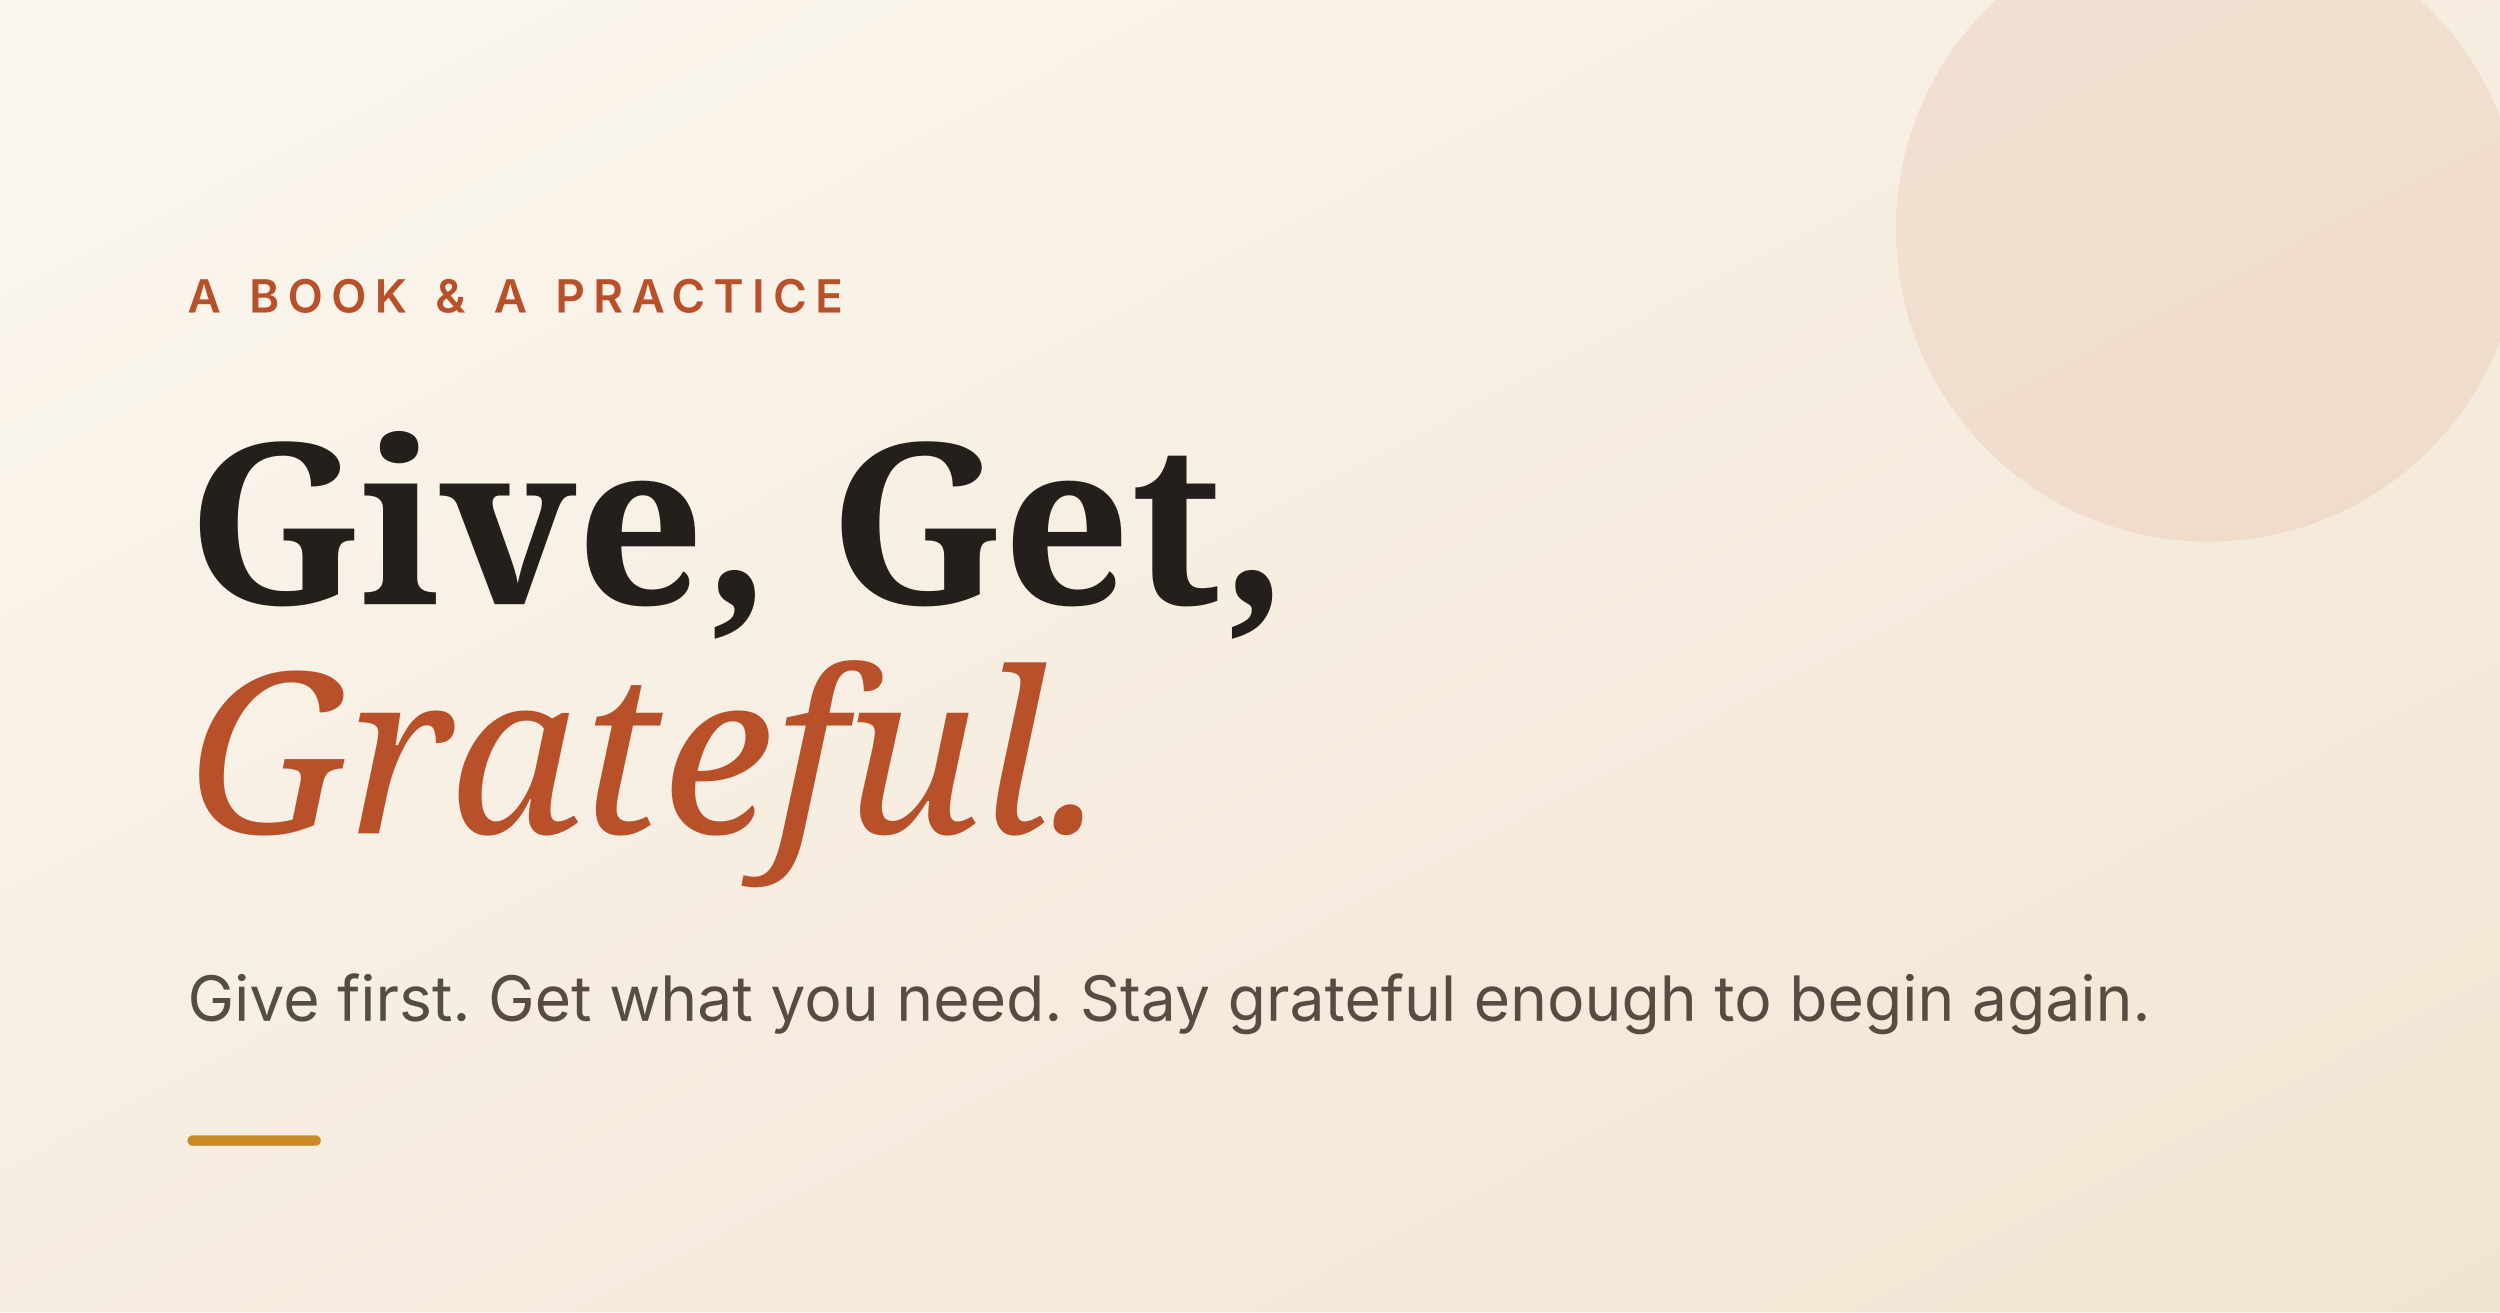
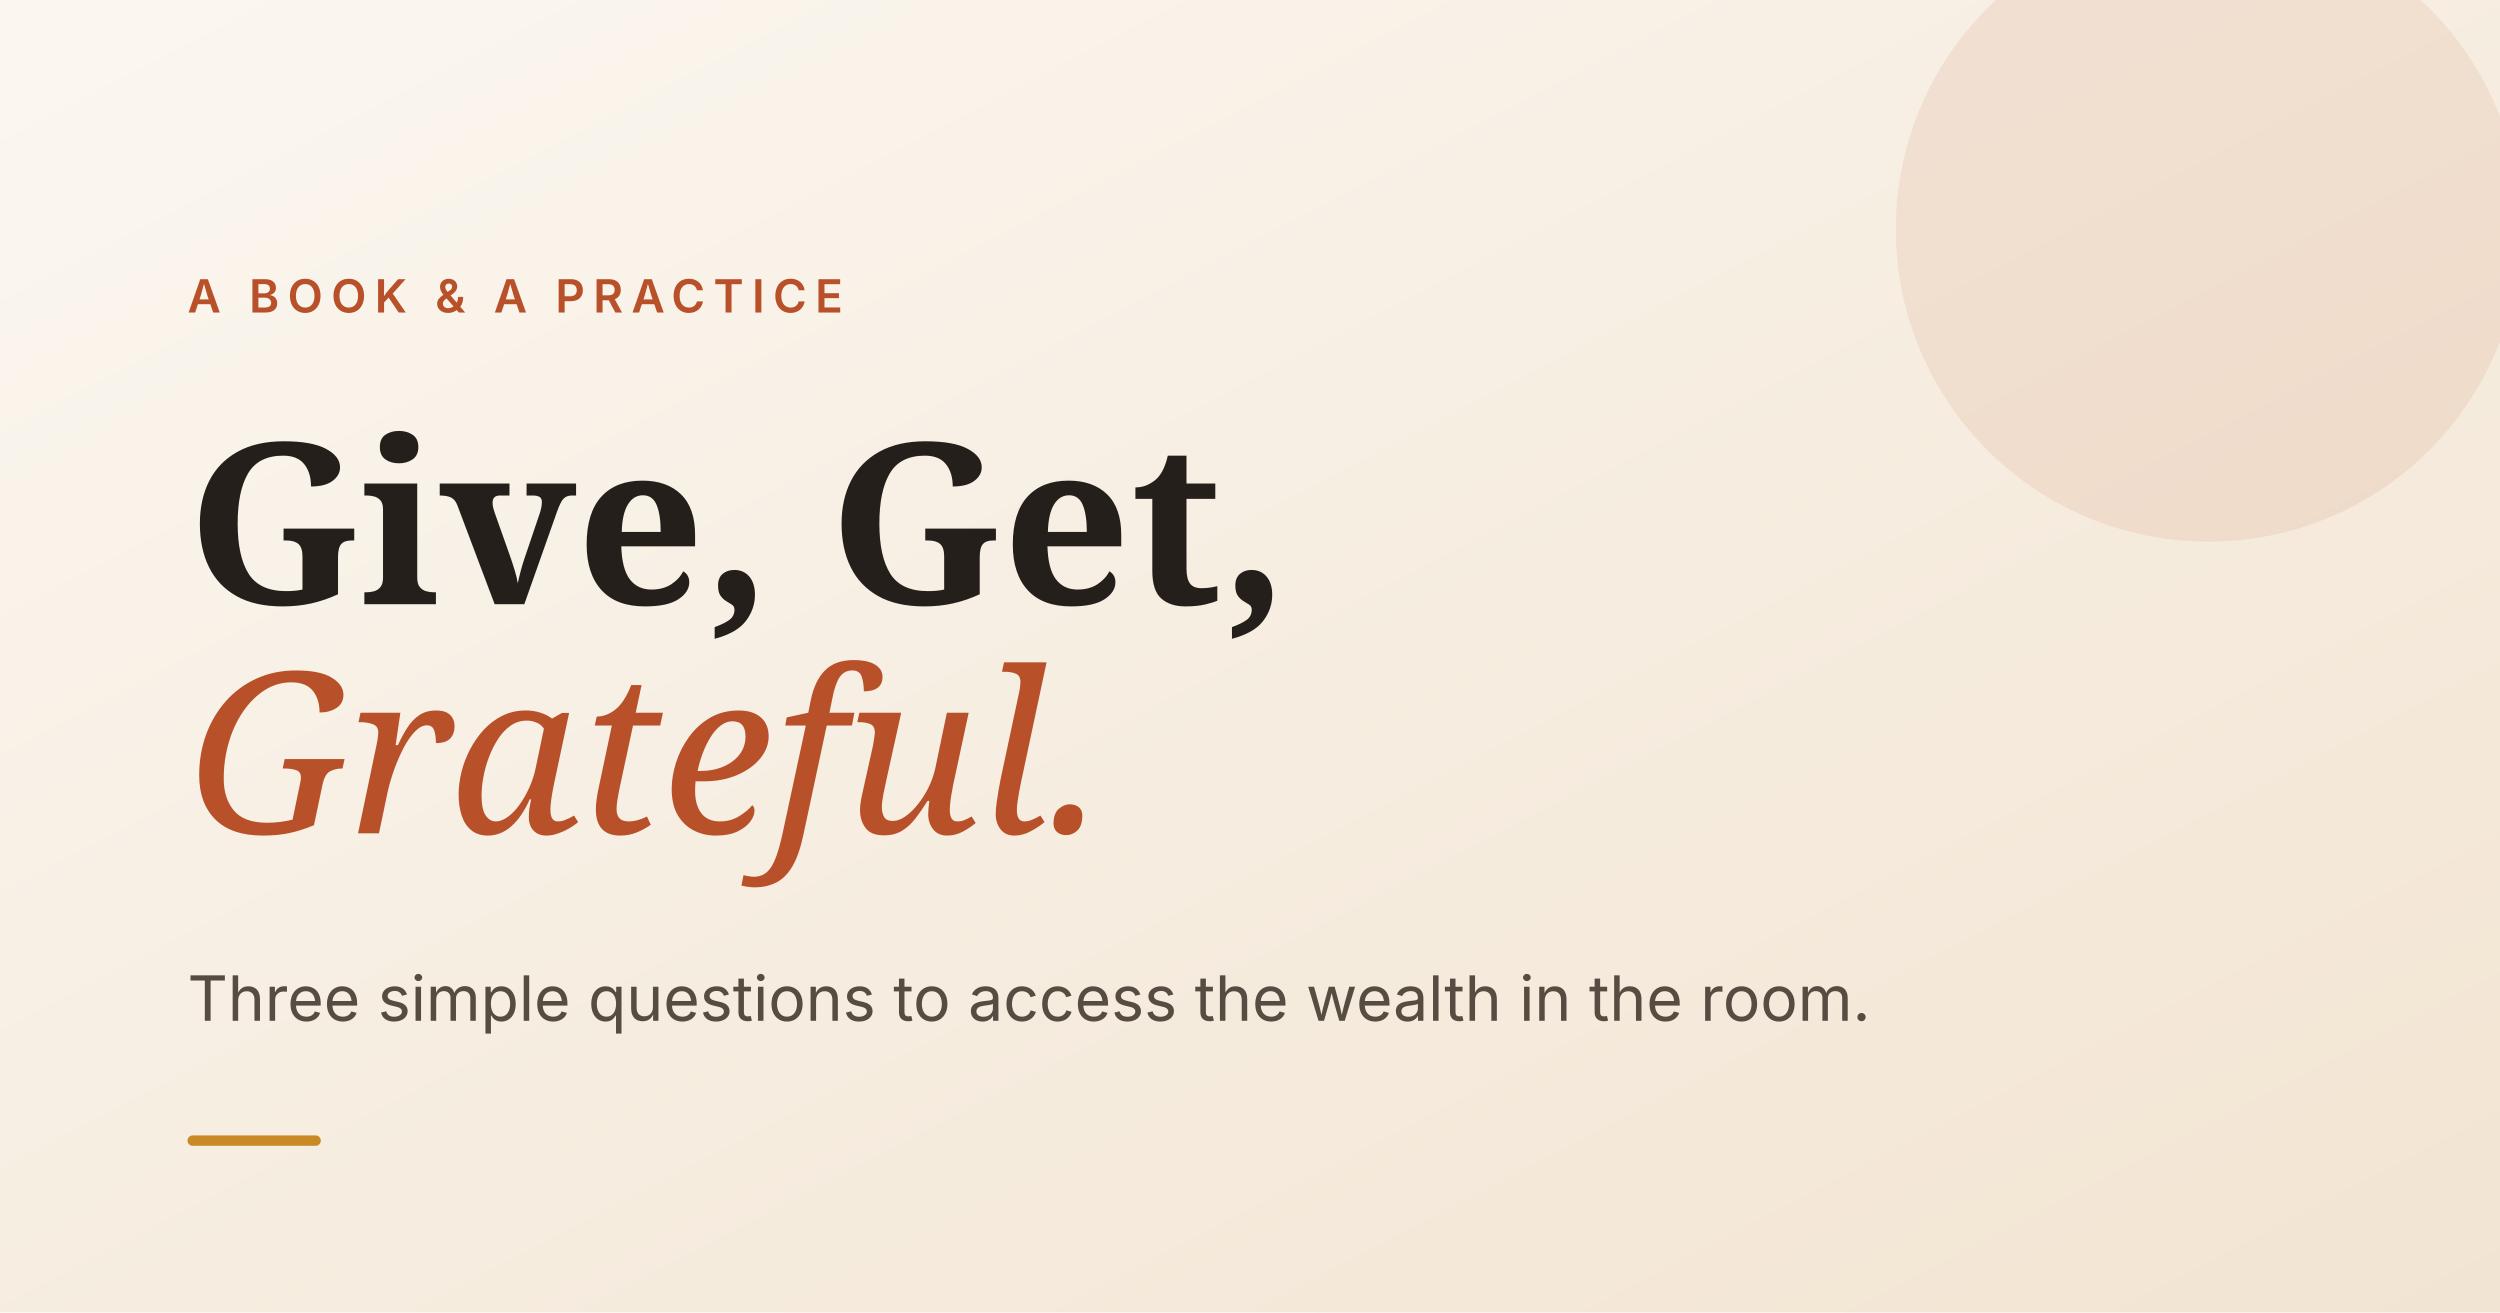
<svg xmlns="http://www.w3.org/2000/svg" width="1200" height="630" viewBox="0 0 1200 630">
  <defs>
    <linearGradient id="bg" x1="0" y1="0" x2="1" y2="1">
      <stop offset="0" stop-color="#FBF7F0" />
      <stop offset="1" stop-color="#F2E4D2" />
    </linearGradient>
  </defs>
  <rect width="1200" height="630" fill="url(#bg)" />
  <circle cx="1060" cy="110" r="150" fill="#B8502A" opacity="0.10" />
  <text x="90" y="150" font-family="Inter, sans-serif" font-size="22" font-weight="600" letter-spacing="4" fill="#B8502A">A BOOK &amp; A PRACTICE</text>
  <text x="90" y="290" font-family="Georgia, serif" font-size="108" font-weight="600" fill="#241F1A">Give, Get,</text>
  <text x="90" y="400" font-family="Georgia, serif" font-size="108" font-style="italic" fill="#B8502A">Grateful.</text>
-   <text x="90" y="490" font-family="Inter, sans-serif" font-size="30" fill="#574C42">Give first. Get what you need. Stay grateful enough to begin again.</text>
+   <text x="90" y="490" font-family="Inter, sans-serif" font-size="30" fill="#574C42">Three simple questions to access the wealth in the room.</text>
  <rect x="90" y="545" width="64" height="5" rx="2.5" fill="#C98A25" />
</svg>
